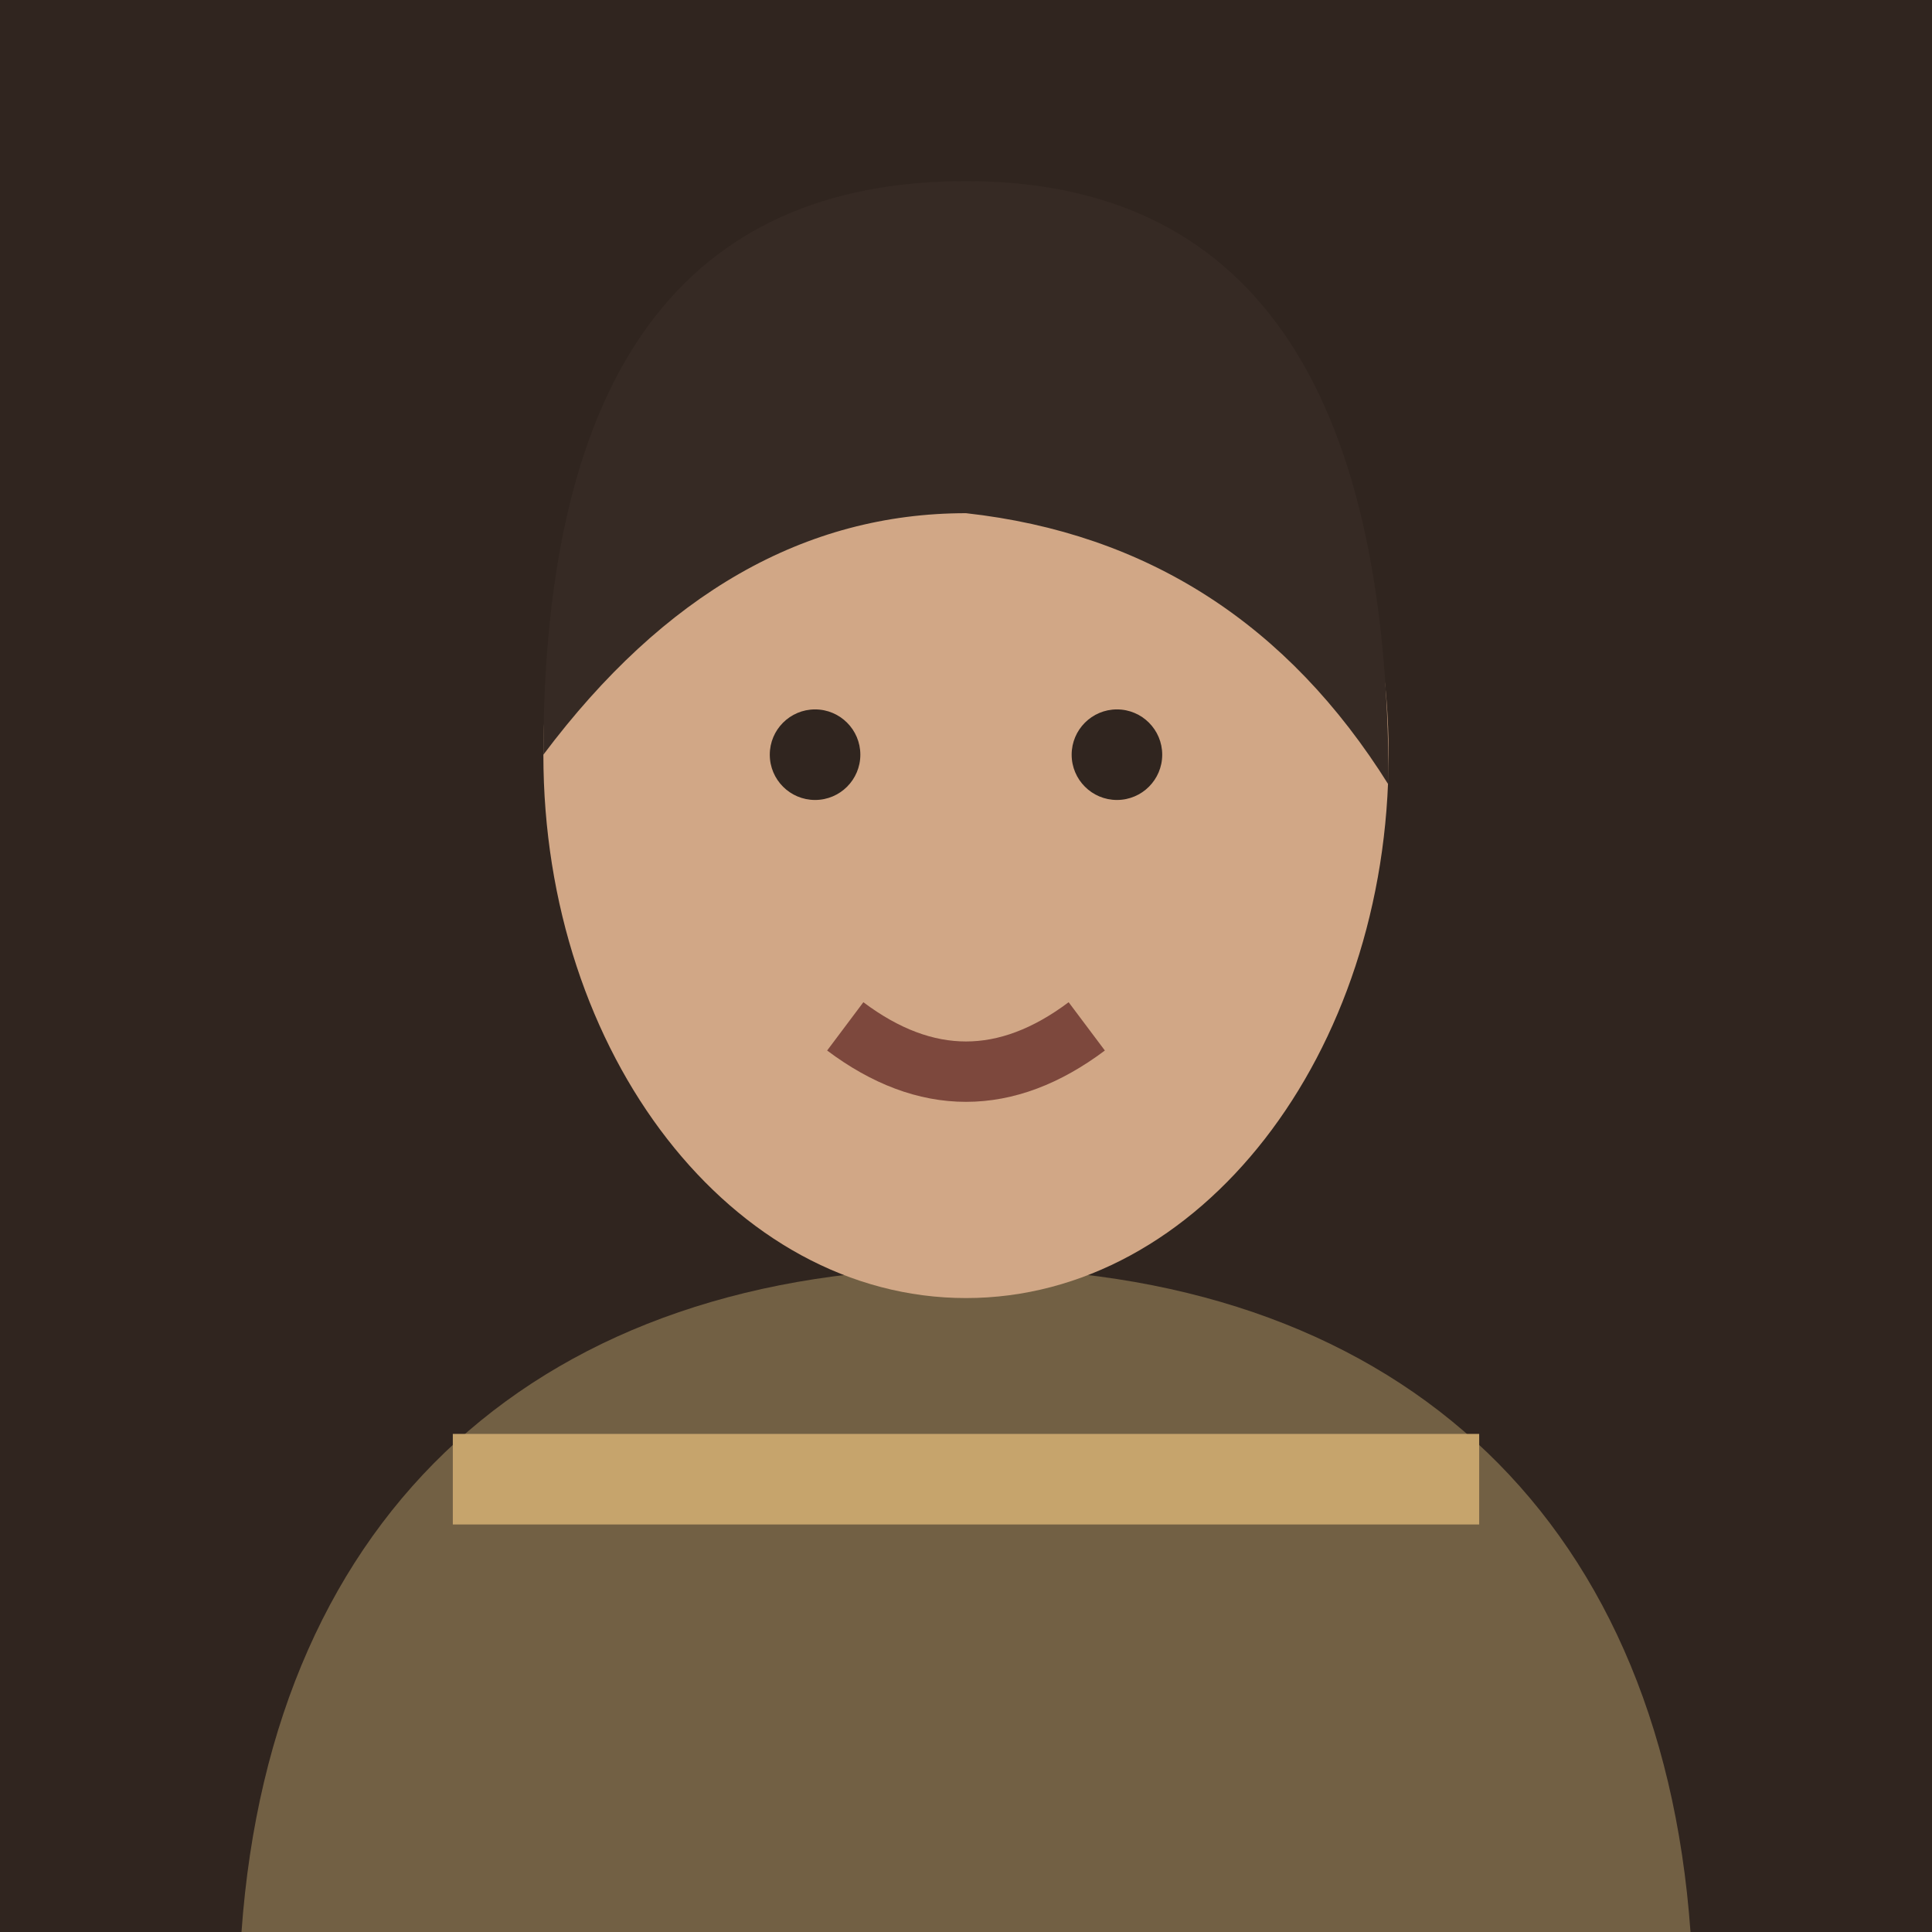
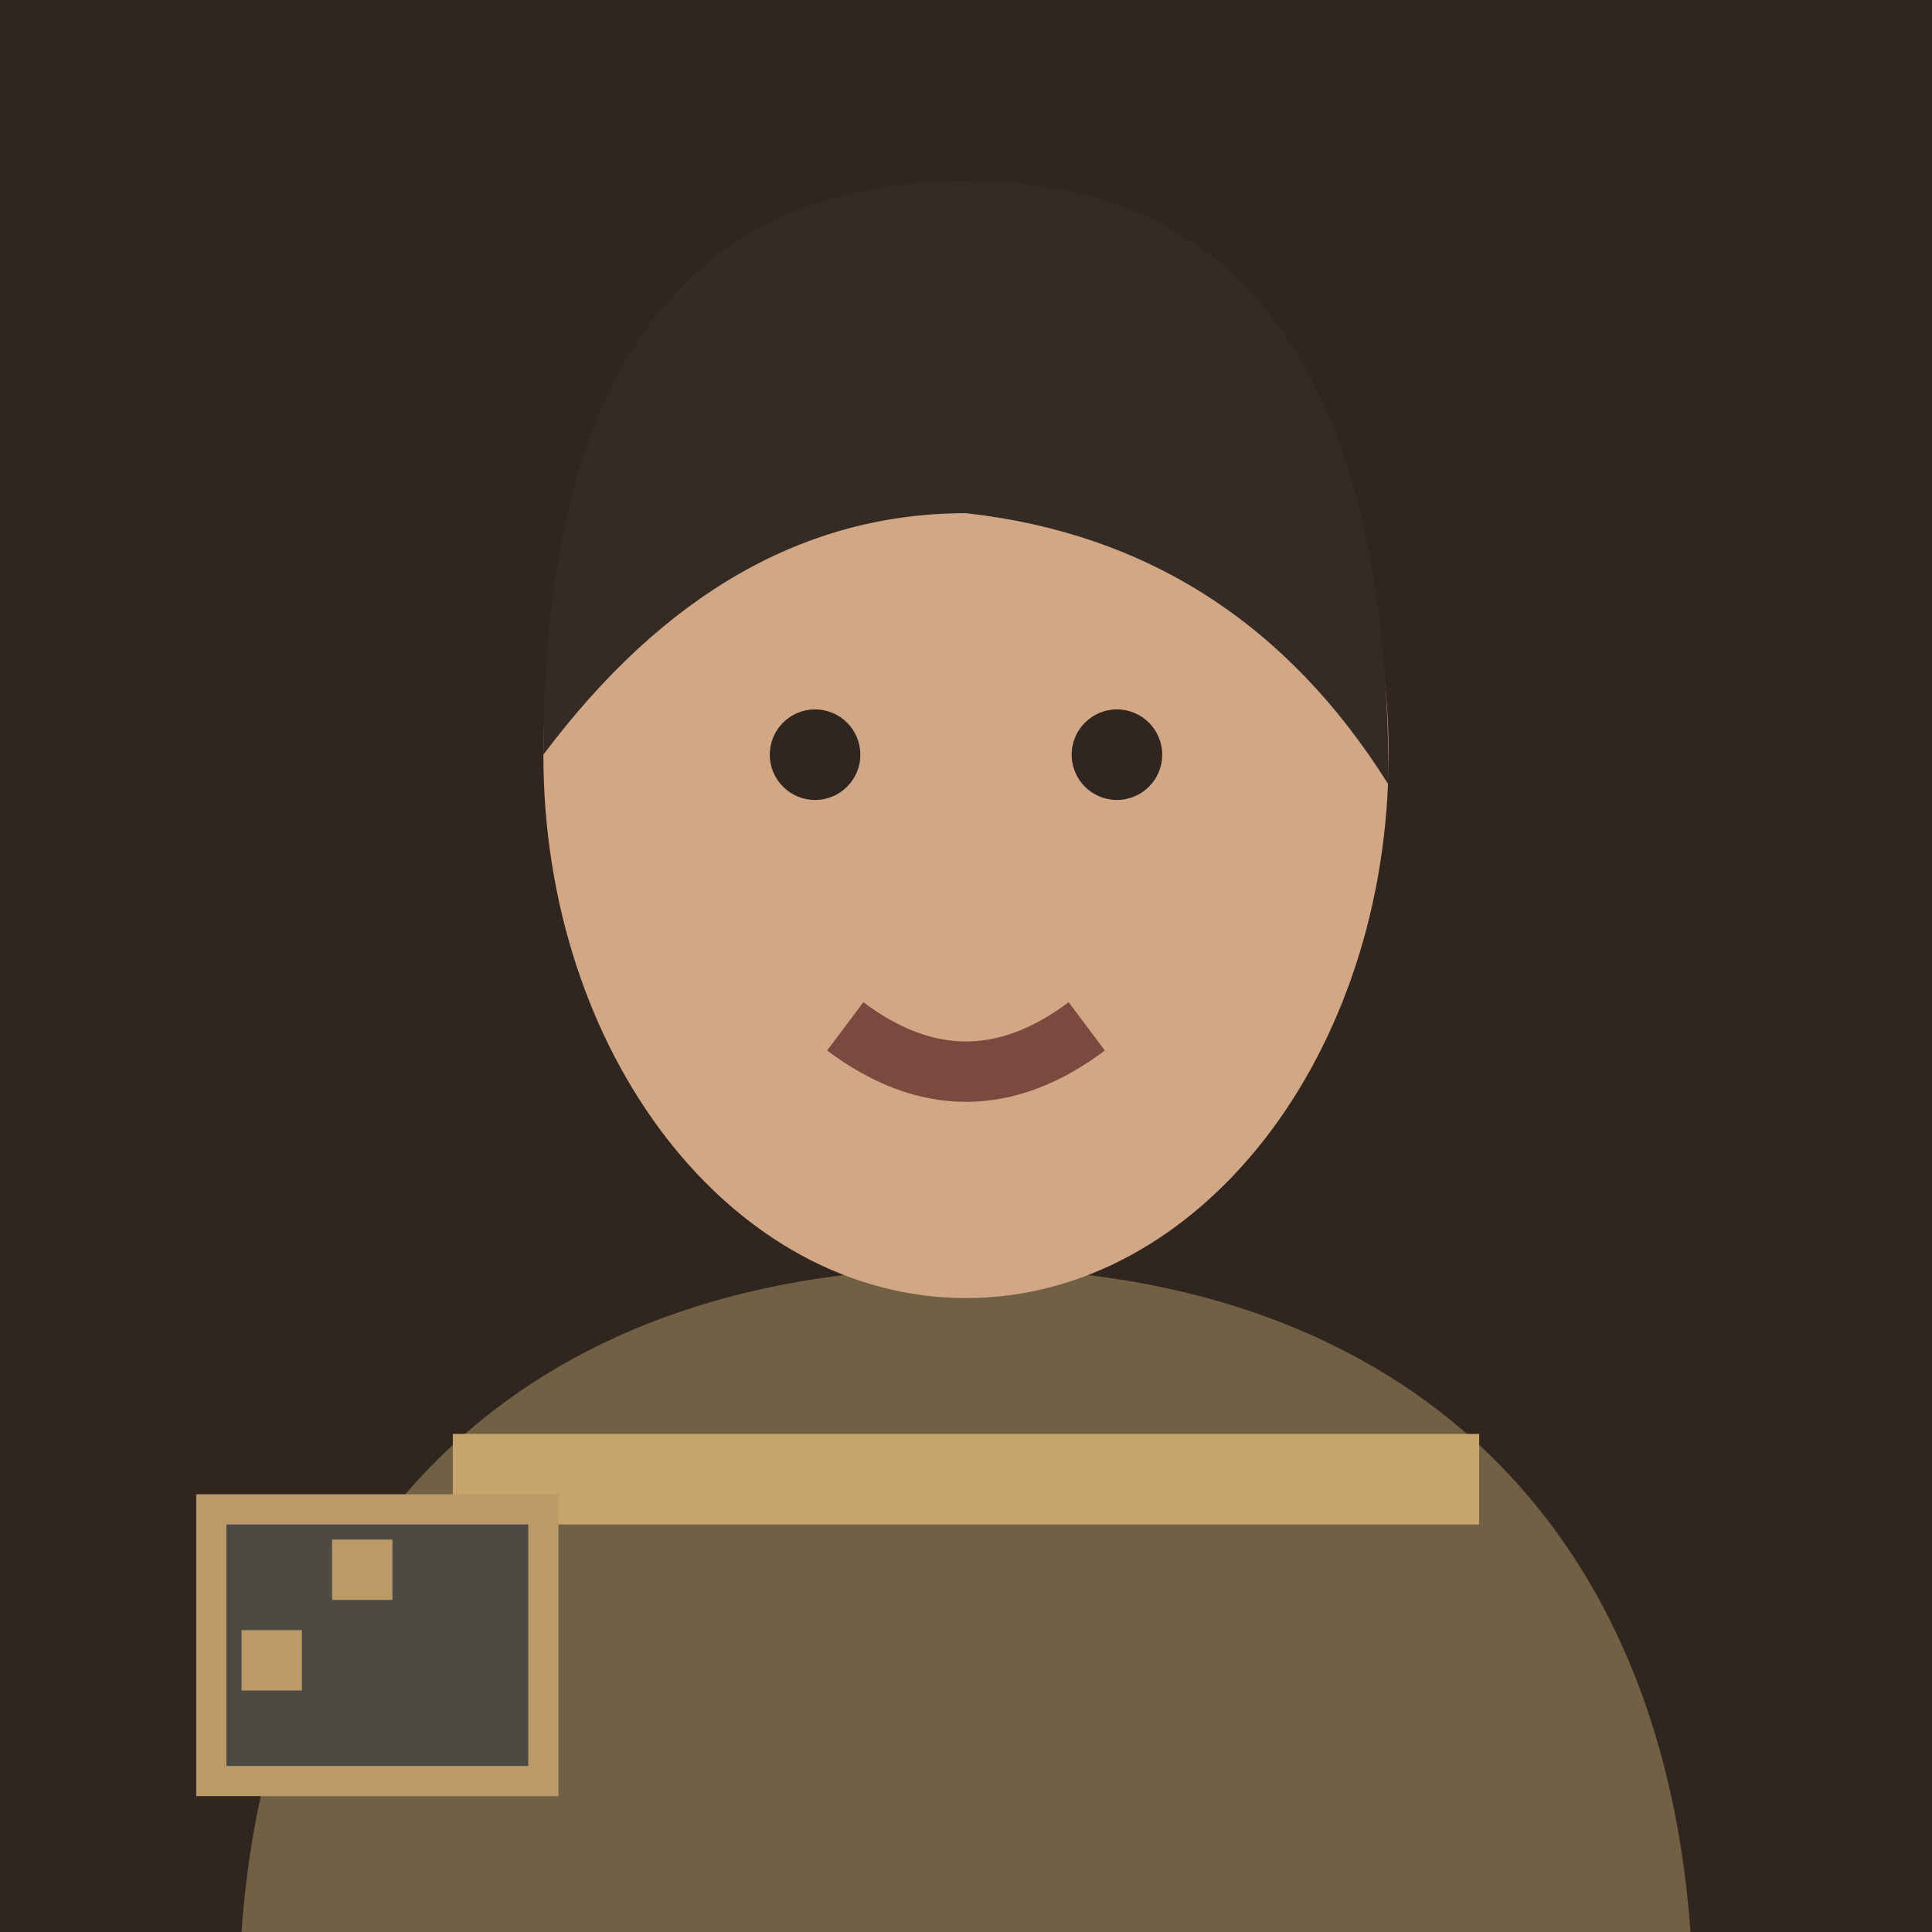
- <svg xmlns="http://www.w3.org/2000/svg" viewBox="0 0 64 64">
+ <svg xmlns="http://www.w3.org/2000/svg" viewBox="0 0 64 64" width="64" height="64">
  <rect width="64" height="64" fill="#30251f" />
  <path d="M8 64c1-14 10-22 24-22s23 8 24 22" fill="#726044" />
  <ellipse cx="32" cy="25" rx="14" ry="18" fill="#d1a786" />
  <path d="M18 25q0-19 14-19t14 20q-5-8-14-9-8 0-14 8" fill="#362a24" />
  <circle cx="27" cy="25" r="1.5" fill="#30251f" />
  <circle cx="37" cy="25" r="1.5" fill="#30251f" />
  <path d="M28 34q4 3 8 0" fill="none" stroke="#7d483d" stroke-width="2" />
  <path d="M15 49h34" stroke="#c6a46c" stroke-width="3" />
+   <g aria-label="셋방 손님을 받고 식사와 숙박비를 정산하는 여관주인">
+     <path d="M7 50h11v9H7z" fill="#4c4a43" stroke="#bc9a67" stroke-width="1" />
+     <rect x="11" y="51" width="2" height="2" fill="#bc9a67" />
+     <rect x="8" y="54" width="2" height="2" fill="#bc9a67" />
+   </g>
</svg>
